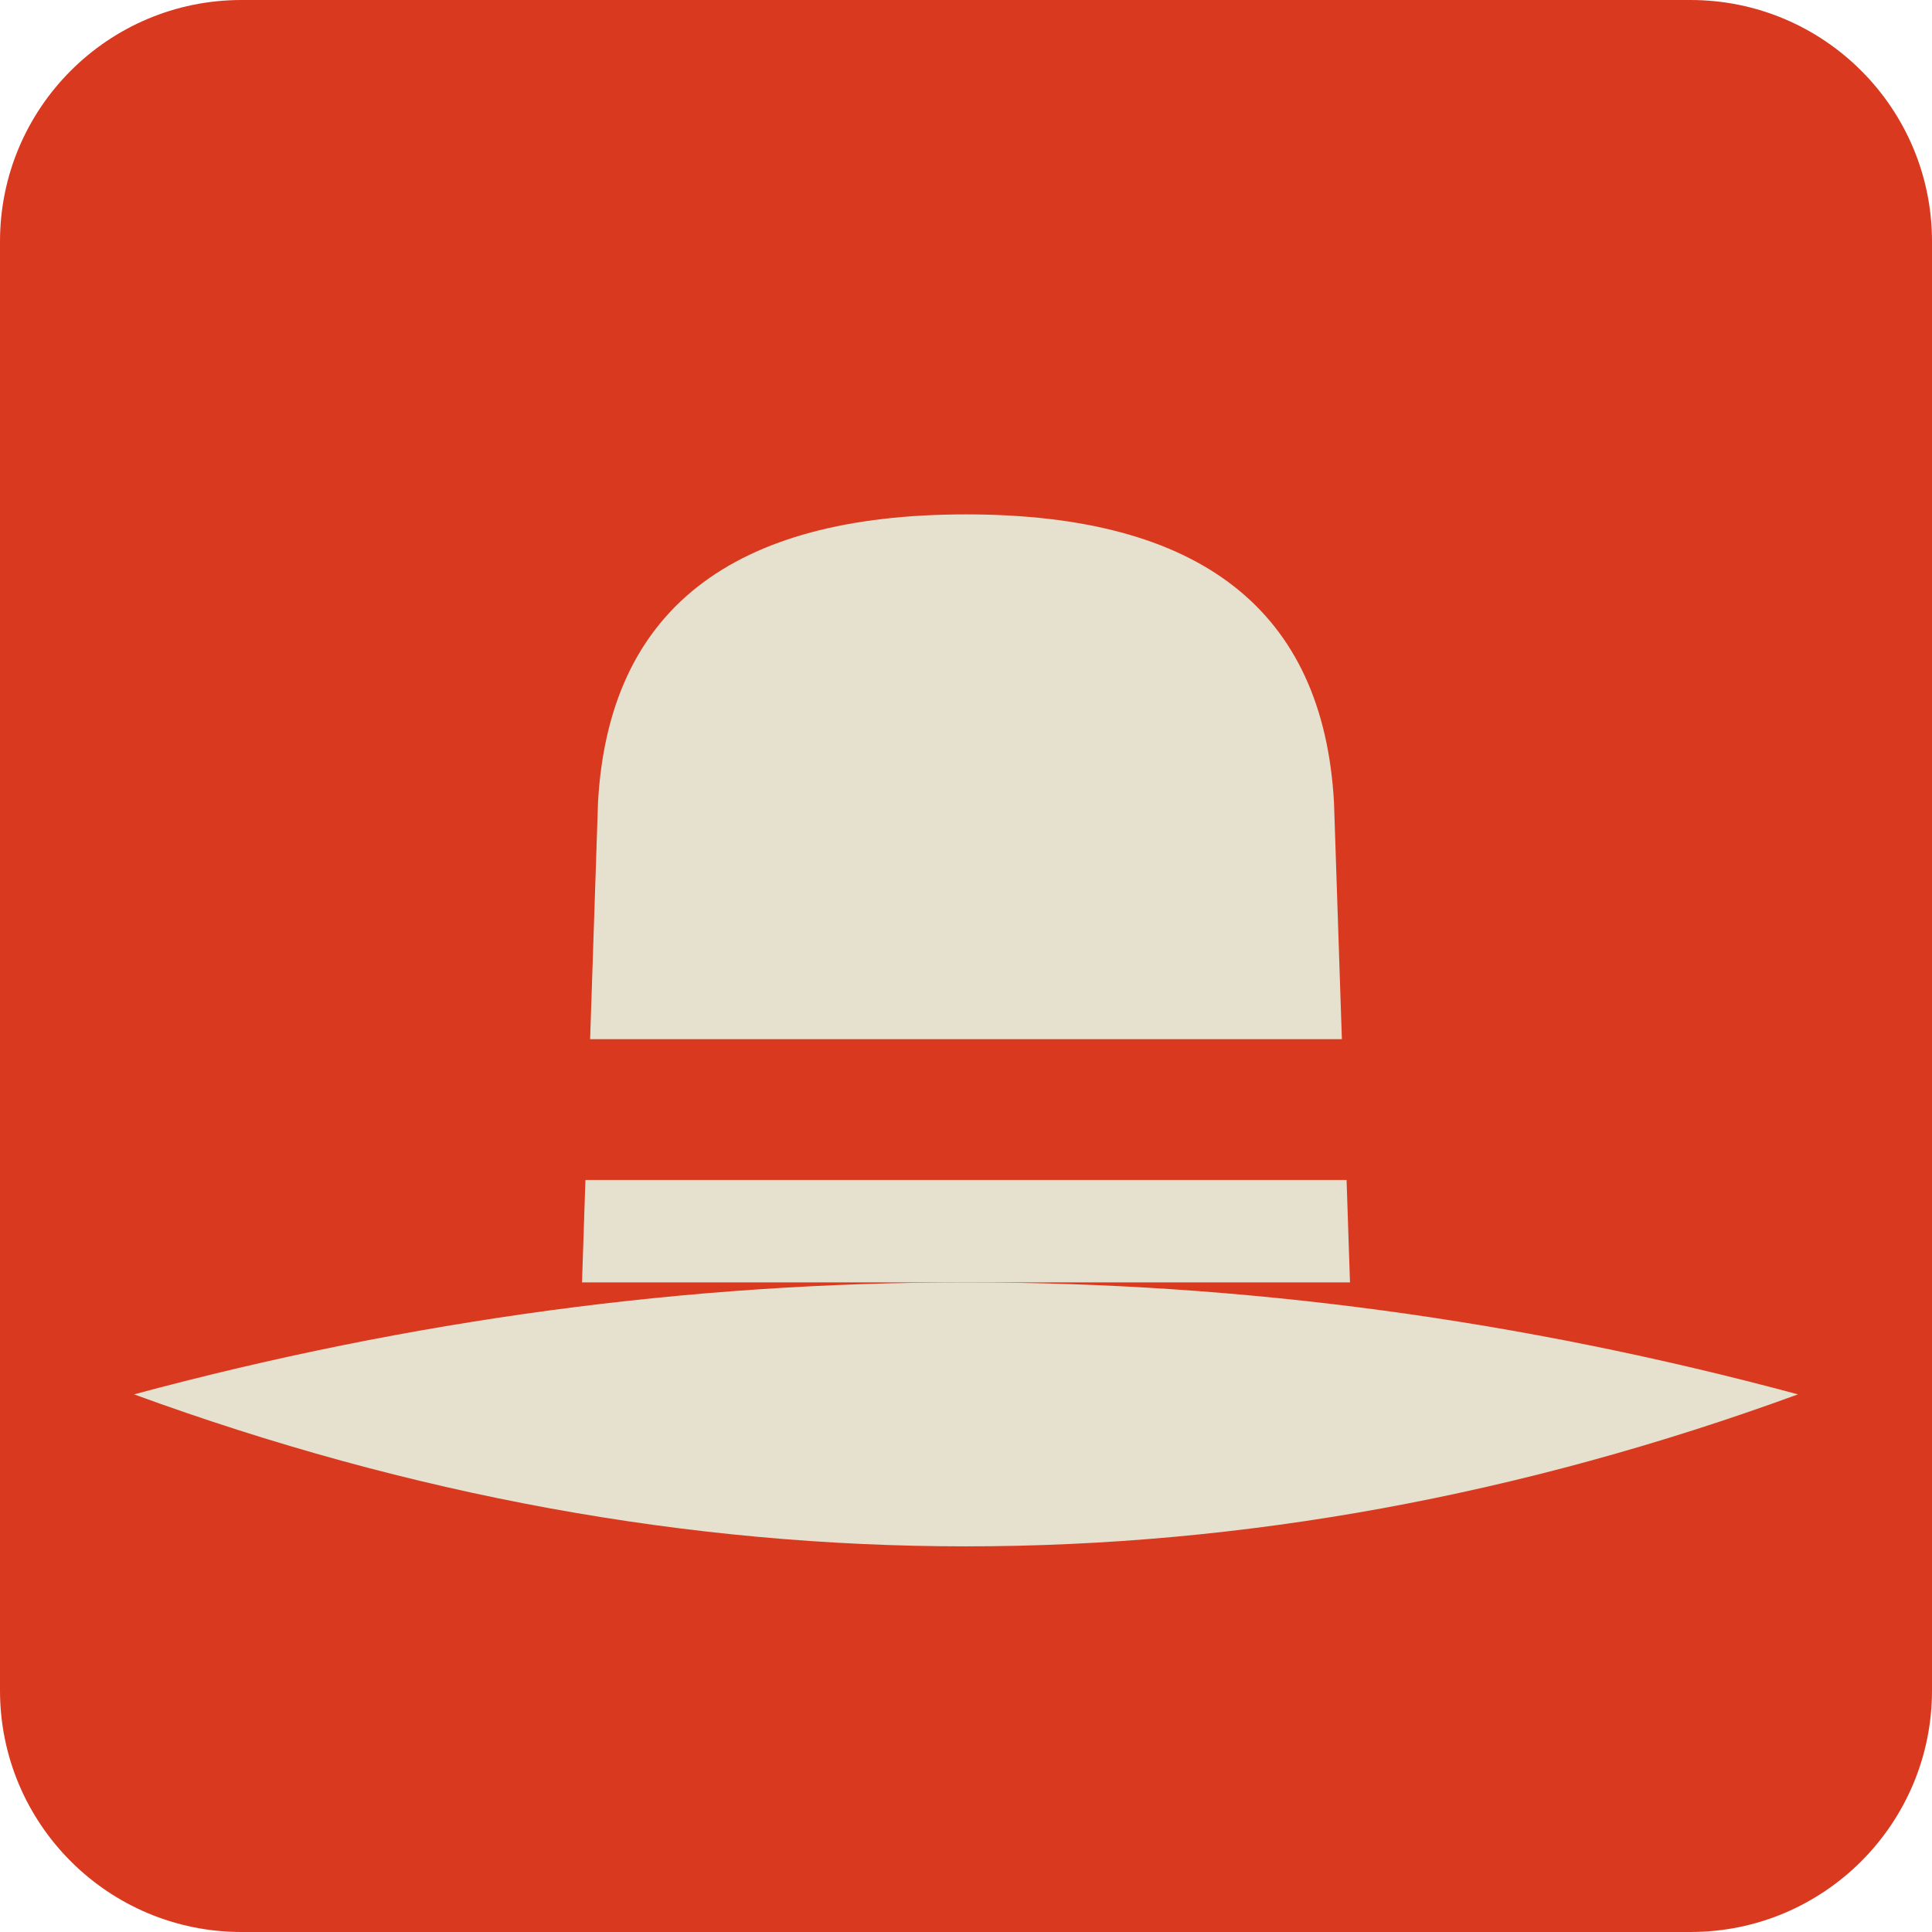
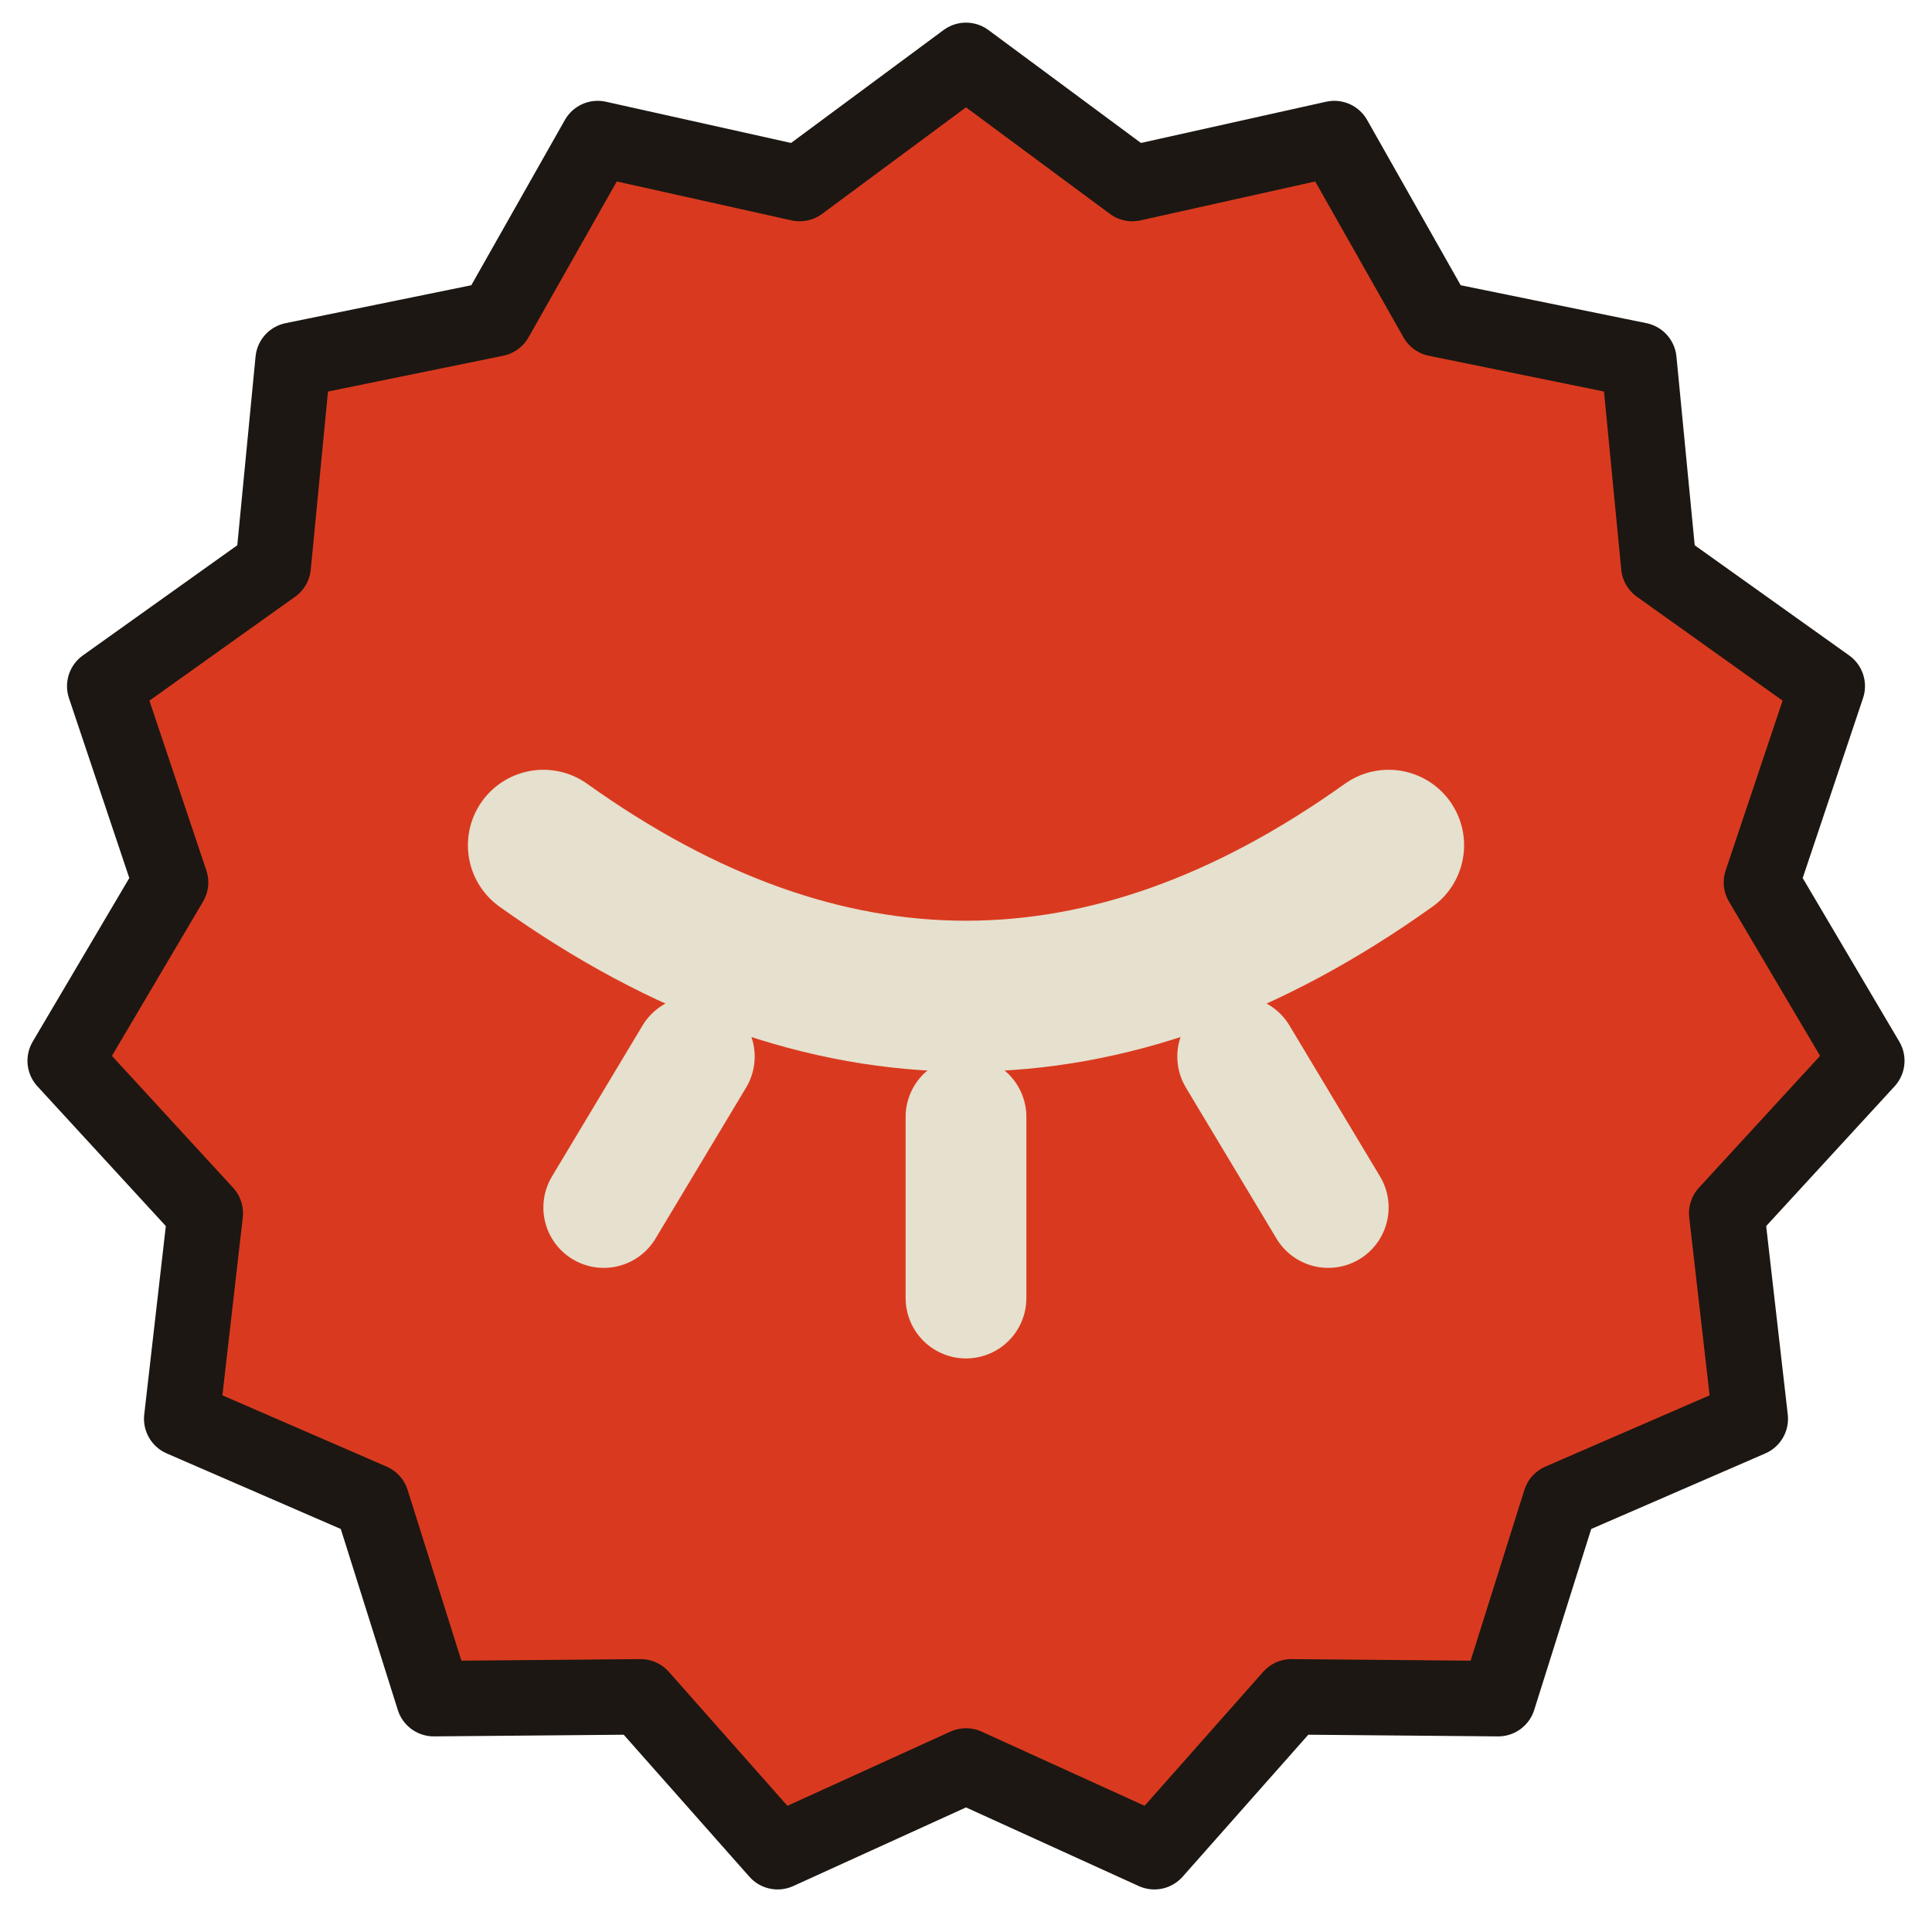
- <svg xmlns="http://www.w3.org/2000/svg" viewBox="0 0 64 64" role="img" aria-label="آقا جاسم">
-   <rect width="64" height="64" rx="8" fill="#D93A1F" />
-   <g fill="#E6E0CE" transform="translate(32 34) scale(1.06) translate(-32 -32)">
-     <path d="M20 40 L20.5 25 Q21 16 32 16 Q43 16 43.5 25 L44 40 Z" />
-     <path d="M6 43.5 Q32 53 58 43.5 Q32 36.5 6 43.5 Z" />
-     <path d="M19 32.4 H45 v4.4 H19 Z" fill="#D93A1F" />
+ <svg xmlns="http://www.w3.org/2000/svg" viewBox="0 0 64 64" role="img" aria-label="آقا جاسم" color="#1C1712">
+   <path fill="#D93A1F" stroke="currentColor" stroke-width="2.5" stroke-linejoin="round" d="M32.0 2.0 L37.51 6.08 L44.2 4.59 L47.58 10.56 L54.29 11.93 L54.95 18.75 L60.53 22.73 L58.35 29.23 L61.84 35.14 L57.2 40.19 L57.98 47.0 L51.69 49.73 L49.63 56.27 L42.78 56.21 L38.24 61.34 L32.0 58.5 L25.76 61.34 L21.22 56.21 L14.37 56.27 L12.31 49.73 L6.02 47.0 L6.8 40.19 L2.16 35.14 L5.65 29.23 L3.47 22.73 L9.05 18.75 L9.71 11.93 L16.42 10.56 L19.8 4.59 L26.49 6.08 Z" />
+   <g fill="none" stroke="#E6E0CE" stroke-width="5" stroke-linecap="round">
+     <path d="M18 28 Q32 38 46 28" />
+     <path d="M23 35 L20 40 M32 37 L32 43 M41 35 L44 40" stroke-width="4" />
  </g>
</svg>
